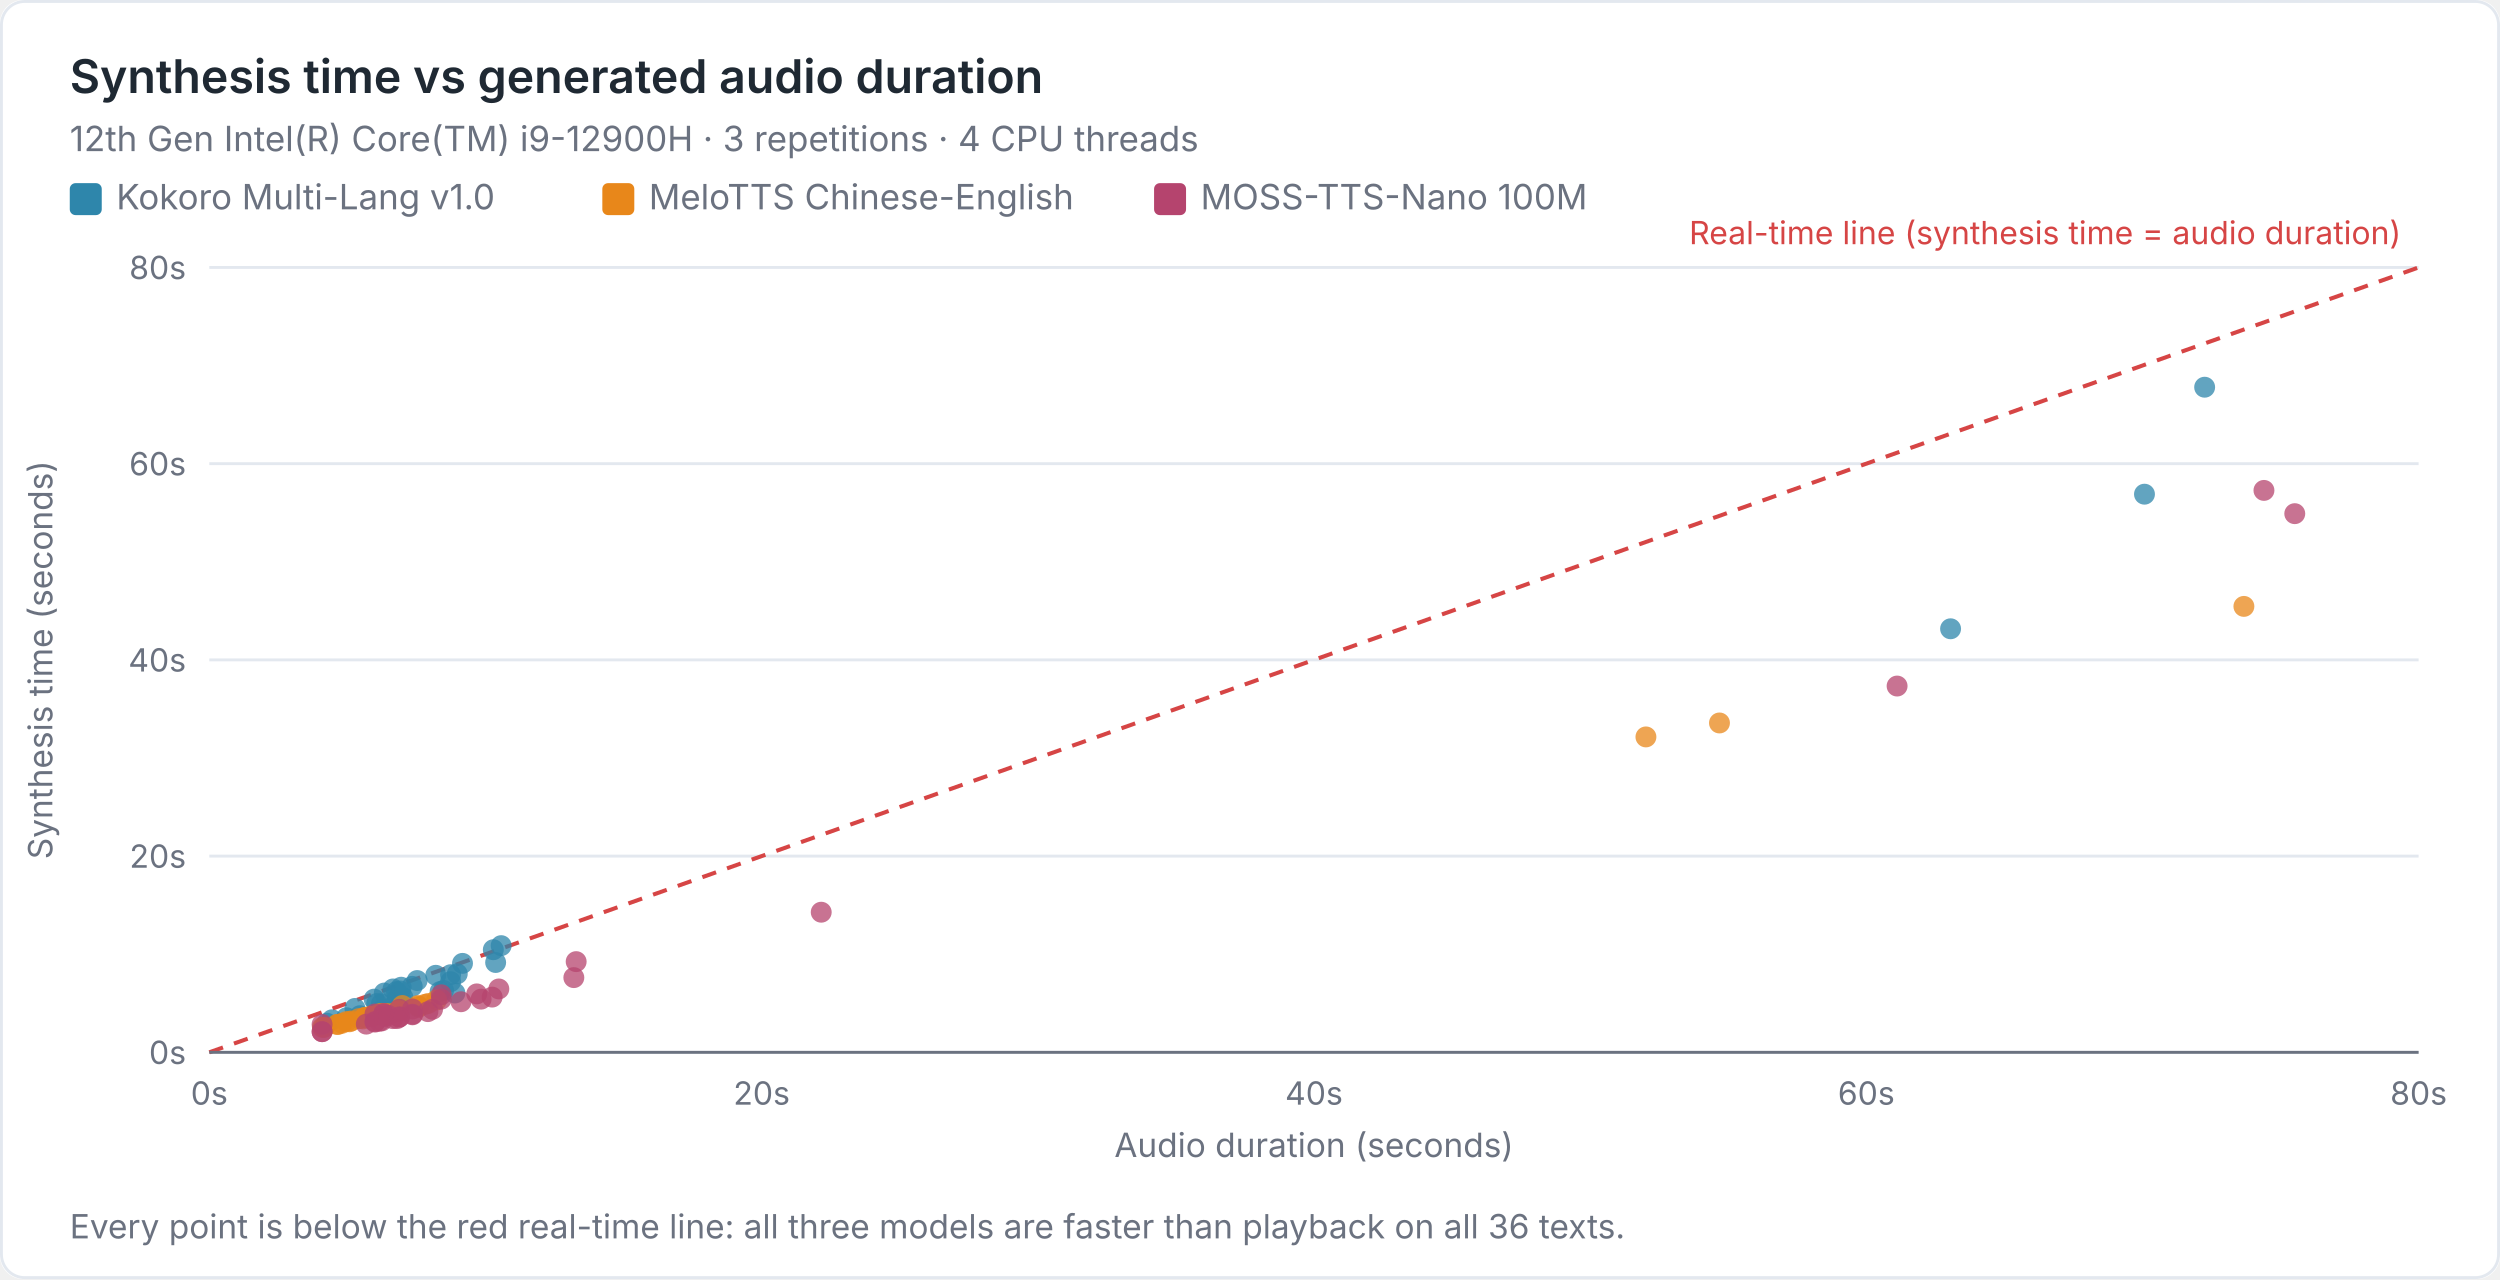
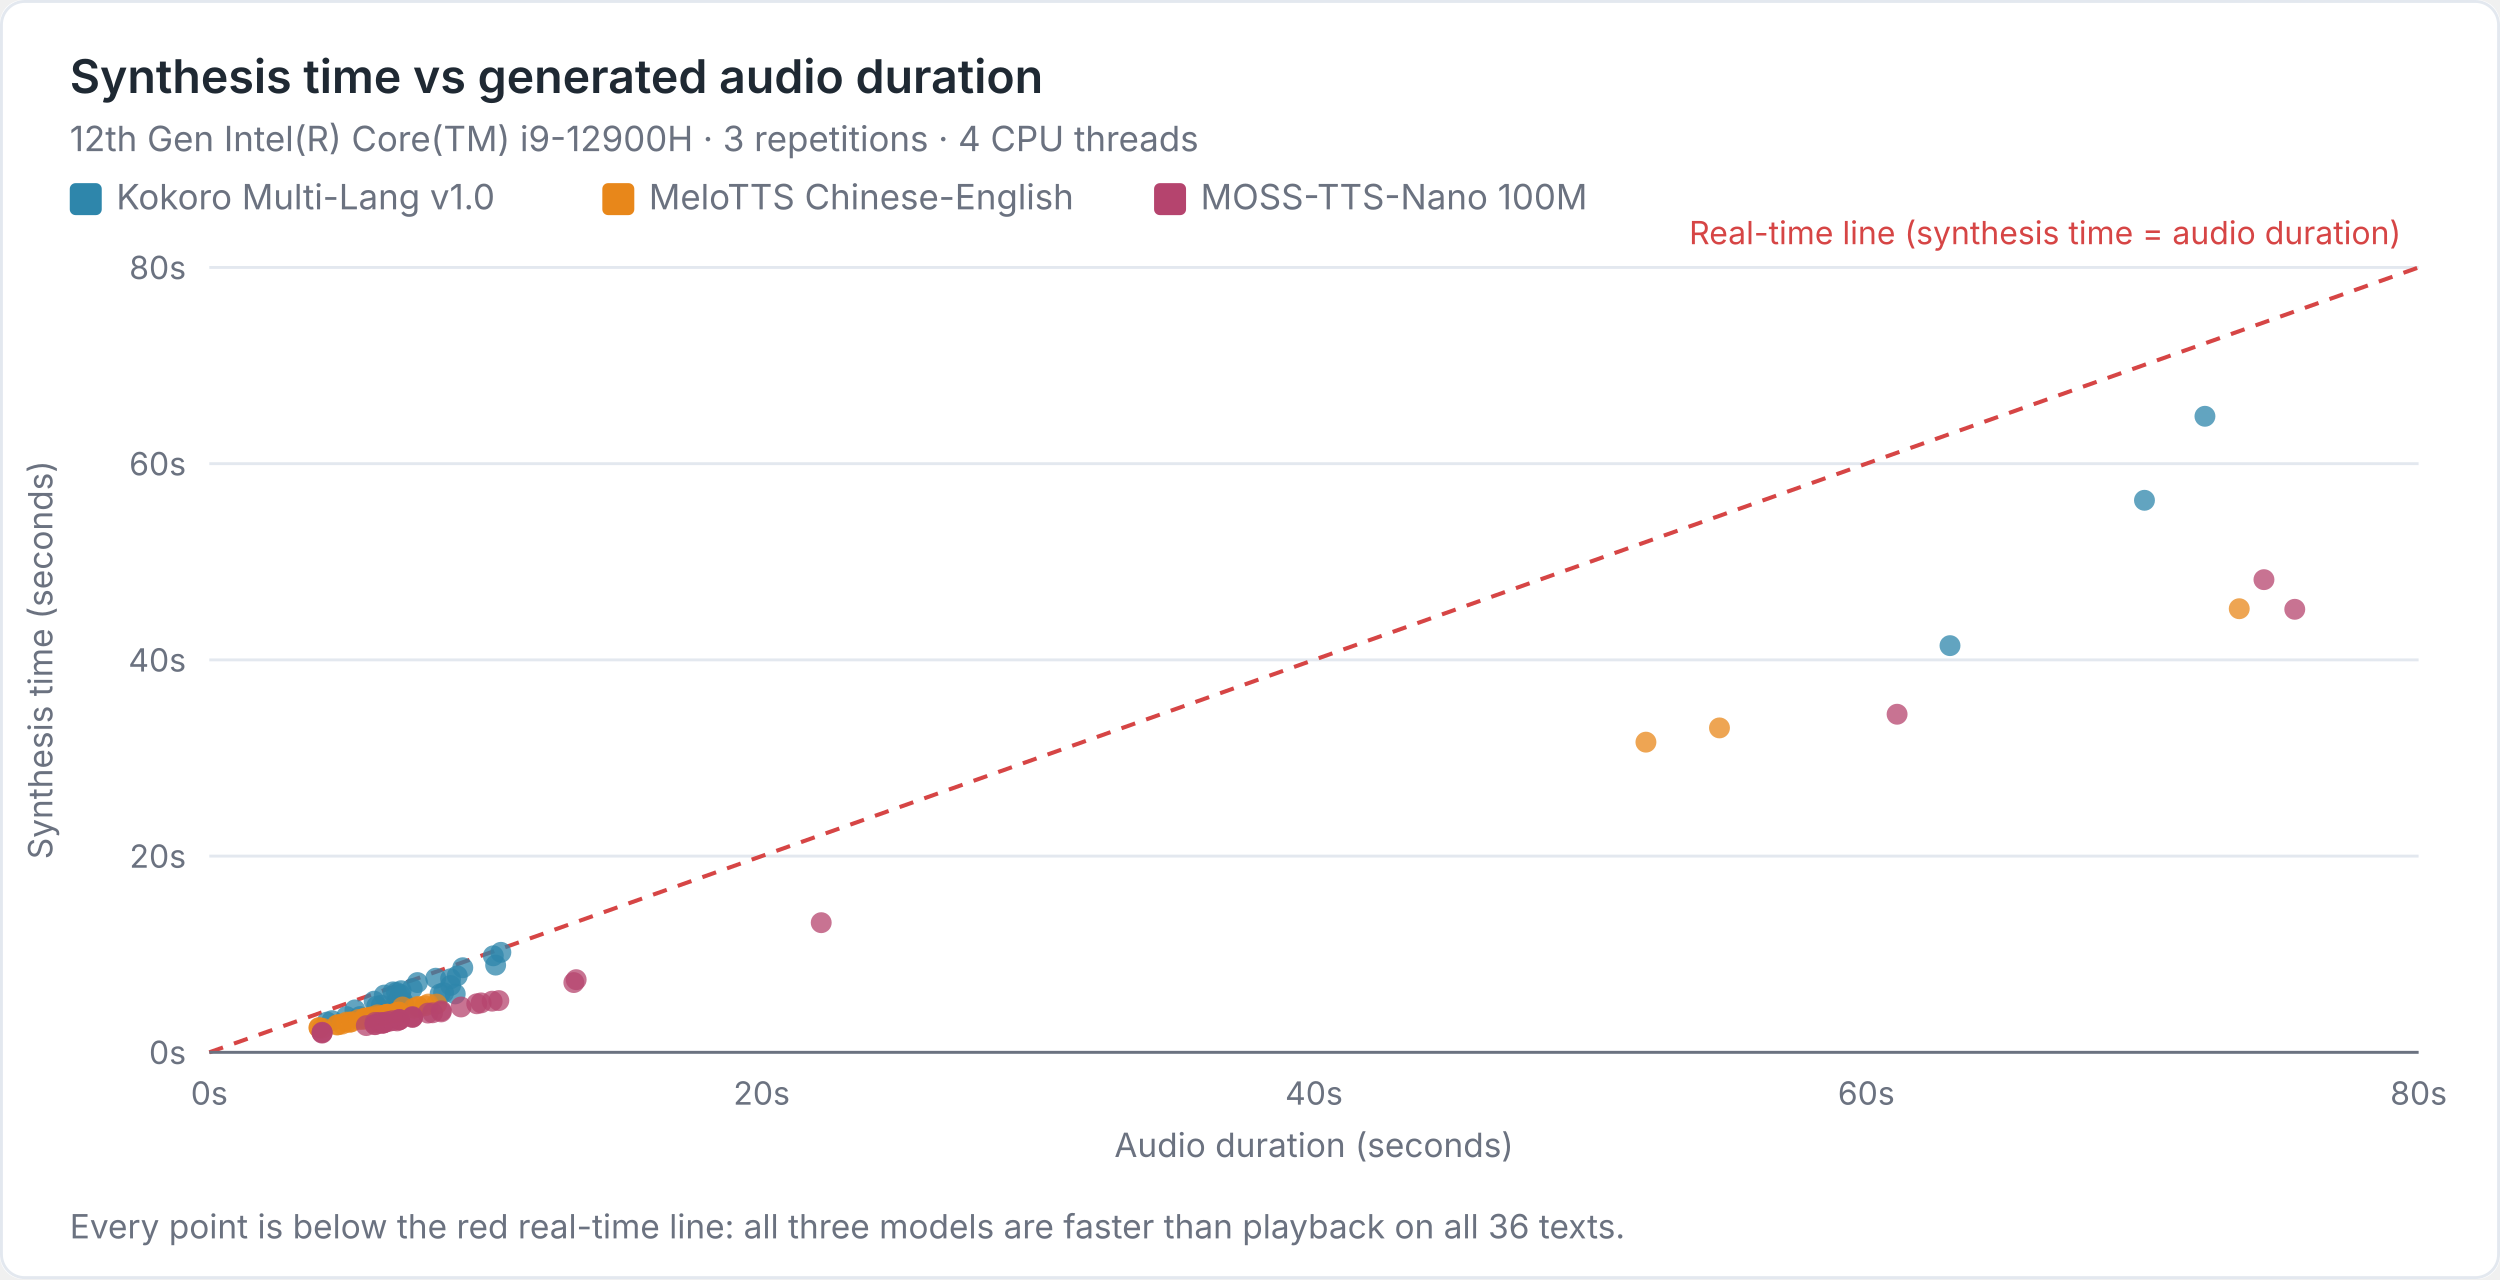
<svg xmlns="http://www.w3.org/2000/svg" width="860" height="440" viewBox="0 0 860 440" role="img">
  <rect width="860" height="440" fill="#FFFFFF" rx="8" />
  <rect x="0.5" y="0.5" width="859" height="439" fill="none" stroke="#E3E8EF" rx="8" />
  <text x="24" y="32" font-family="-apple-system, BlinkMacSystemFont, 'Segoe UI', 'Noto Sans SC', 'Microsoft YaHei', sans-serif" font-size="16" fill="#1F2933" text-anchor="start" font-weight="600">Synthesis time vs generated audio duration</text>
  <text x="24" y="52" font-family="-apple-system, BlinkMacSystemFont, 'Segoe UI', 'Noto Sans SC', 'Microsoft YaHei', sans-serif" font-size="12" fill="#6B7280" text-anchor="start" font-weight="400">12th Gen Intel(R) Core(TM) i9-12900H · 3 repetitions · 4 CPU threads</text>
  <rect x="24.0" y="63" width="11" height="11" rx="2" fill="#2E86AB" />
  <text x="40" y="72" font-family="-apple-system, BlinkMacSystemFont, 'Segoe UI', 'Noto Sans SC', 'Microsoft YaHei', sans-serif" font-size="12" fill="#6B7280" text-anchor="start" font-weight="400">Kokoro Multi-Lang v1.0</text>
  <rect x="207.2" y="63" width="11" height="11" rx="2" fill="#E8871A" />
  <text x="223.2" y="72" font-family="-apple-system, BlinkMacSystemFont, 'Segoe UI', 'Noto Sans SC', 'Microsoft YaHei', sans-serif" font-size="12" fill="#6B7280" text-anchor="start" font-weight="400">MeloTTS Chinese-English</text>
  <rect x="397.0" y="63" width="11" height="11" rx="2" fill="#B5446E" />
  <text x="413" y="72" font-family="-apple-system, BlinkMacSystemFont, 'Segoe UI', 'Noto Sans SC', 'Microsoft YaHei', sans-serif" font-size="12" fill="#6B7280" text-anchor="start" font-weight="400">MOSS-TTS-Nano 100M</text>
  <line x1="72" y1="362" x2="832" y2="362" stroke="#E3E8EF" />
  <text x="64" y="366" font-family="-apple-system, BlinkMacSystemFont, 'Segoe UI', 'Noto Sans SC', 'Microsoft YaHei', sans-serif" font-size="11" fill="#6B7280" text-anchor="end" font-weight="400">0s</text>
  <line x1="72" y1="294.5" x2="832" y2="294.5" stroke="#E3E8EF" />
  <text x="64" y="298.5" font-family="-apple-system, BlinkMacSystemFont, 'Segoe UI', 'Noto Sans SC', 'Microsoft YaHei', sans-serif" font-size="11" fill="#6B7280" text-anchor="end" font-weight="400">20s</text>
  <line x1="72" y1="227" x2="832" y2="227" stroke="#E3E8EF" />
  <text x="64" y="231" font-family="-apple-system, BlinkMacSystemFont, 'Segoe UI', 'Noto Sans SC', 'Microsoft YaHei', sans-serif" font-size="11" fill="#6B7280" text-anchor="end" font-weight="400">40s</text>
  <line x1="72" y1="159.5" x2="832" y2="159.5" stroke="#E3E8EF" />
  <text x="64" y="163.5" font-family="-apple-system, BlinkMacSystemFont, 'Segoe UI', 'Noto Sans SC', 'Microsoft YaHei', sans-serif" font-size="11" fill="#6B7280" text-anchor="end" font-weight="400">60s</text>
  <line x1="72" y1="92" x2="832" y2="92" stroke="#E3E8EF" />
  <text x="64" y="96" font-family="-apple-system, BlinkMacSystemFont, 'Segoe UI', 'Noto Sans SC', 'Microsoft YaHei', sans-serif" font-size="11" fill="#6B7280" text-anchor="end" font-weight="400">80s</text>
  <text x="72" y="380" font-family="-apple-system, BlinkMacSystemFont, 'Segoe UI', 'Noto Sans SC', 'Microsoft YaHei', sans-serif" font-size="11" fill="#6B7280" text-anchor="middle" font-weight="400">0s</text>
  <text x="262" y="380" font-family="-apple-system, BlinkMacSystemFont, 'Segoe UI', 'Noto Sans SC', 'Microsoft YaHei', sans-serif" font-size="11" fill="#6B7280" text-anchor="middle" font-weight="400">20s</text>
  <text x="452" y="380" font-family="-apple-system, BlinkMacSystemFont, 'Segoe UI', 'Noto Sans SC', 'Microsoft YaHei', sans-serif" font-size="11" fill="#6B7280" text-anchor="middle" font-weight="400">40s</text>
  <text x="642" y="380" font-family="-apple-system, BlinkMacSystemFont, 'Segoe UI', 'Noto Sans SC', 'Microsoft YaHei', sans-serif" font-size="11" fill="#6B7280" text-anchor="middle" font-weight="400">60s</text>
  <text x="832" y="380" font-family="-apple-system, BlinkMacSystemFont, 'Segoe UI', 'Noto Sans SC', 'Microsoft YaHei', sans-serif" font-size="11" fill="#6B7280" text-anchor="middle" font-weight="400">80s</text>
  <text x="18" y="227" font-family="-apple-system, BlinkMacSystemFont, 'Segoe UI', 'Noto Sans SC', 'Microsoft YaHei', sans-serif" font-size="11.5" fill="#6B7280" text-anchor="middle" font-weight="400" transform="rotate(-90 18 227)">Synthesis time (seconds)</text>
  <text x="452" y="398" font-family="-apple-system, BlinkMacSystemFont, 'Segoe UI', 'Noto Sans SC', 'Microsoft YaHei', sans-serif" font-size="11.5" fill="#6B7280" text-anchor="middle" font-weight="400">Audio duration (seconds)</text>
  <line x1="72" y1="362" x2="832" y2="92" stroke="#D64545" stroke-width="1.4" stroke-dasharray="5 4" />
  <text x="826" y="84" font-family="-apple-system, BlinkMacSystemFont, 'Segoe UI', 'Noto Sans SC', 'Microsoft YaHei', sans-serif" font-size="11" fill="#D64545" text-anchor="end" font-weight="400">Real-time line (synthesis time = audio duration)</text>
-   <circle cx="122.1" cy="346.9" r="3.6" fill="#2E86AB" fill-opacity="0.75" />
-   <circle cx="137.7" cy="340.9" r="3.6" fill="#2E86AB" fill-opacity="0.75" />
-   <circle cx="129.6" cy="345.2" r="3.6" fill="#2E86AB" fill-opacity="0.75" />
-   <circle cx="155.0" cy="337.7" r="3.6" fill="#2E86AB" fill-opacity="0.75" />
-   <circle cx="157.3" cy="335.0" r="3.6" fill="#2E86AB" fill-opacity="0.75" />
-   <circle cx="152.6" cy="340.7" r="3.6" fill="#2E86AB" fill-opacity="0.75" />
-   <circle cx="138.6" cy="343.1" r="3.6" fill="#2E86AB" fill-opacity="0.75" />
-   <circle cx="131.2" cy="345.3" r="3.6" fill="#2E86AB" fill-opacity="0.75" />
-   <circle cx="172.4" cy="325.3" r="3.6" fill="#2E86AB" fill-opacity="0.75" />
-   <circle cx="151.4" cy="341.1" r="3.6" fill="#2E86AB" fill-opacity="0.75" />
-   <circle cx="141.8" cy="339.3" r="3.6" fill="#2E86AB" fill-opacity="0.75" />
-   <circle cx="737.7" cy="170.0" r="3.6" fill="#2E86AB" fill-opacity="0.75" />
-   <circle cx="112.5" cy="352.0" r="3.6" fill="#2E86AB" fill-opacity="0.75" />
-   <circle cx="119.2" cy="350.1" r="3.6" fill="#2E86AB" fill-opacity="0.75" />
-   <circle cx="114.2" cy="350.8" r="3.6" fill="#2E86AB" fill-opacity="0.75" />
-   <circle cx="136.6" cy="345.9" r="3.6" fill="#2E86AB" fill-opacity="0.75" />
-   <circle cx="136.5" cy="346.3" r="3.6" fill="#2E86AB" fill-opacity="0.75" />
-   <circle cx="135.6" cy="345.8" r="3.6" fill="#2E86AB" fill-opacity="0.75" />
-   <circle cx="131.6" cy="347.2" r="3.6" fill="#2E86AB" fill-opacity="0.75" />
-   <circle cx="123.8" cy="349.4" r="3.6" fill="#2E86AB" fill-opacity="0.75" />
-   <circle cx="156.5" cy="341.6" r="3.6" fill="#2E86AB" fill-opacity="0.75" />
-   <circle cx="139.0" cy="345.3" r="3.6" fill="#2E86AB" fill-opacity="0.75" />
-   <circle cx="136.7" cy="343.5" r="3.6" fill="#2E86AB" fill-opacity="0.75" />
-   <circle cx="671.0" cy="216.3" r="3.6" fill="#2E86AB" fill-opacity="0.75" />
-   <circle cx="143.5" cy="337.3" r="3.6" fill="#2E86AB" fill-opacity="0.75" />
-   <circle cx="135.2" cy="340.2" r="3.6" fill="#2E86AB" fill-opacity="0.75" />
-   <circle cx="128.7" cy="343.7" r="3.6" fill="#2E86AB" fill-opacity="0.75" />
-   <circle cx="159.1" cy="331.4" r="3.6" fill="#2E86AB" fill-opacity="0.75" />
-   <circle cx="170.5" cy="331.1" r="3.6" fill="#2E86AB" fill-opacity="0.75" />
-   <circle cx="136.4" cy="341.1" r="3.6" fill="#2E86AB" fill-opacity="0.75" />
-   <circle cx="132.2" cy="341.6" r="3.6" fill="#2E86AB" fill-opacity="0.75" />
-   <circle cx="149.9" cy="335.5" r="3.6" fill="#2E86AB" fill-opacity="0.75" />
-   <circle cx="169.7" cy="326.7" r="3.6" fill="#2E86AB" fill-opacity="0.75" />
-   <circle cx="155.0" cy="335.3" r="3.6" fill="#2E86AB" fill-opacity="0.75" />
-   <circle cx="138.0" cy="339.6" r="3.6" fill="#2E86AB" fill-opacity="0.75" />
-   <circle cx="758.4" cy="133.2" r="3.6" fill="#2E86AB" fill-opacity="0.75" />
-   <circle cx="111.3" cy="353.4" r="3.6" fill="#E8871A" fill-opacity="0.75" />
-   <circle cx="119.2" cy="351.4" r="3.6" fill="#E8871A" fill-opacity="0.75" />
-   <circle cx="115.9" cy="352.4" r="3.6" fill="#E8871A" fill-opacity="0.75" />
+   <circle cx="122.1" cy="347.4" r="3.6" fill="#2E86AB" fill-opacity="0.75" />
+   <circle cx="137.7" cy="342.1" r="3.6" fill="#2E86AB" fill-opacity="0.75" />
+   <circle cx="129.6" cy="346.1" r="3.6" fill="#2E86AB" fill-opacity="0.75" />
+   <circle cx="155.0" cy="339.0" r="3.6" fill="#2E86AB" fill-opacity="0.75" />
+   <circle cx="157.3" cy="335.7" r="3.6" fill="#2E86AB" fill-opacity="0.75" />
+   <circle cx="152.6" cy="341.5" r="3.6" fill="#2E86AB" fill-opacity="0.75" />
+   <circle cx="138.6" cy="344.5" r="3.6" fill="#2E86AB" fill-opacity="0.75" />
+   <circle cx="131.2" cy="345.8" r="3.6" fill="#2E86AB" fill-opacity="0.75" />
+   <circle cx="172.3" cy="327.6" r="3.6" fill="#2E86AB" fill-opacity="0.75" />
+   <circle cx="151.4" cy="341.9" r="3.6" fill="#2E86AB" fill-opacity="0.75" />
+   <circle cx="141.8" cy="340.1" r="3.6" fill="#2E86AB" fill-opacity="0.75" />
+   <circle cx="737.7" cy="172.1" r="3.6" fill="#2E86AB" fill-opacity="0.75" />
+   <circle cx="112.5" cy="351.6" r="3.6" fill="#2E86AB" fill-opacity="0.75" />
+   <circle cx="119.2" cy="349.7" r="3.6" fill="#2E86AB" fill-opacity="0.75" />
+   <circle cx="114.2" cy="351.1" r="3.6" fill="#2E86AB" fill-opacity="0.75" />
+   <circle cx="136.6" cy="346.7" r="3.6" fill="#2E86AB" fill-opacity="0.75" />
+   <circle cx="136.5" cy="346.8" r="3.6" fill="#2E86AB" fill-opacity="0.75" />
+   <circle cx="135.5" cy="346.4" r="3.6" fill="#2E86AB" fill-opacity="0.75" />
+   <circle cx="131.6" cy="347.7" r="3.6" fill="#2E86AB" fill-opacity="0.75" />
+   <circle cx="123.8" cy="349.7" r="3.6" fill="#2E86AB" fill-opacity="0.75" />
+   <circle cx="156.6" cy="341.9" r="3.6" fill="#2E86AB" fill-opacity="0.75" />
+   <circle cx="139.0" cy="345.8" r="3.6" fill="#2E86AB" fill-opacity="0.75" />
+   <circle cx="136.8" cy="344.1" r="3.6" fill="#2E86AB" fill-opacity="0.75" />
+   <circle cx="670.8" cy="222.1" r="3.6" fill="#2E86AB" fill-opacity="0.75" />
+   <circle cx="143.6" cy="338.0" r="3.6" fill="#2E86AB" fill-opacity="0.75" />
+   <circle cx="135.2" cy="341.2" r="3.6" fill="#2E86AB" fill-opacity="0.75" />
+   <circle cx="128.7" cy="344.4" r="3.6" fill="#2E86AB" fill-opacity="0.75" />
+   <circle cx="159.2" cy="332.9" r="3.6" fill="#2E86AB" fill-opacity="0.75" />
+   <circle cx="170.5" cy="332.0" r="3.6" fill="#2E86AB" fill-opacity="0.75" />
+   <circle cx="136.4" cy="341.4" r="3.6" fill="#2E86AB" fill-opacity="0.75" />
+   <circle cx="132.2" cy="342.3" r="3.6" fill="#2E86AB" fill-opacity="0.75" />
+   <circle cx="149.9" cy="336.5" r="3.6" fill="#2E86AB" fill-opacity="0.75" />
+   <circle cx="169.7" cy="328.8" r="3.6" fill="#2E86AB" fill-opacity="0.75" />
+   <circle cx="155.0" cy="336.7" r="3.6" fill="#2E86AB" fill-opacity="0.75" />
+   <circle cx="138.0" cy="340.8" r="3.6" fill="#2E86AB" fill-opacity="0.75" />
+   <circle cx="758.5" cy="143.2" r="3.6" fill="#2E86AB" fill-opacity="0.75" />
+   <circle cx="109.7" cy="353.5" r="3.6" fill="#E8871A" fill-opacity="0.75" />
+   <circle cx="119.2" cy="351.6" r="3.6" fill="#E8871A" fill-opacity="0.75" />
+   <circle cx="115.9" cy="352.6" r="3.6" fill="#E8871A" fill-opacity="0.75" />
  <circle cx="133.2" cy="348.9" r="3.6" fill="#E8871A" fill-opacity="0.75" />
-   <circle cx="136.0" cy="348.3" r="3.6" fill="#E8871A" fill-opacity="0.75" />
-   <circle cx="137.1" cy="347.7" r="3.6" fill="#E8871A" fill-opacity="0.75" />
-   <circle cx="124.9" cy="350.5" r="3.6" fill="#E8871A" fill-opacity="0.75" />
-   <circle cx="120.2" cy="351.5" r="3.6" fill="#E8871A" fill-opacity="0.75" />
-   <circle cx="133.3" cy="348.7" r="3.6" fill="#E8871A" fill-opacity="0.75" />
-   <circle cx="137.2" cy="347.8" r="3.6" fill="#E8871A" fill-opacity="0.75" />
-   <circle cx="127.1" cy="349.7" r="3.6" fill="#E8871A" fill-opacity="0.75" />
-   <circle cx="591.5" cy="248.7" r="3.6" fill="#E8871A" fill-opacity="0.75" />
-   <circle cx="110.9" cy="353.4" r="3.6" fill="#E8871A" fill-opacity="0.75" />
-   <circle cx="125.4" cy="350.0" r="3.6" fill="#E8871A" fill-opacity="0.75" />
-   <circle cx="132.6" cy="348.7" r="3.6" fill="#E8871A" fill-opacity="0.75" />
-   <circle cx="144.0" cy="346.2" r="3.6" fill="#E8871A" fill-opacity="0.75" />
-   <circle cx="147.3" cy="345.2" r="3.6" fill="#E8871A" fill-opacity="0.75" />
-   <circle cx="150.2" cy="344.0" r="3.6" fill="#E8871A" fill-opacity="0.75" />
-   <circle cx="137.2" cy="347.8" r="3.6" fill="#E8871A" fill-opacity="0.75" />
-   <circle cx="127.9" cy="349.6" r="3.6" fill="#E8871A" fill-opacity="0.75" />
-   <circle cx="146.2" cy="345.5" r="3.6" fill="#E8871A" fill-opacity="0.75" />
-   <circle cx="143.8" cy="345.9" r="3.6" fill="#E8871A" fill-opacity="0.75" />
-   <circle cx="138.4" cy="345.9" r="3.6" fill="#E8871A" fill-opacity="0.75" />
-   <circle cx="771.9" cy="208.6" r="3.6" fill="#E8871A" fill-opacity="0.75" />
-   <circle cx="130.3" cy="348.8" r="3.6" fill="#E8871A" fill-opacity="0.75" />
-   <circle cx="116.3" cy="352.4" r="3.6" fill="#E8871A" fill-opacity="0.75" />
-   <circle cx="111.6" cy="353.4" r="3.6" fill="#E8871A" fill-opacity="0.75" />
-   <circle cx="128.3" cy="349.7" r="3.6" fill="#E8871A" fill-opacity="0.75" />
-   <circle cx="131.3" cy="348.6" r="3.6" fill="#E8871A" fill-opacity="0.75" />
-   <circle cx="117.7" cy="352.0" r="3.6" fill="#E8871A" fill-opacity="0.75" />
-   <circle cx="120.9" cy="351.2" r="3.6" fill="#E8871A" fill-opacity="0.75" />
-   <circle cx="125.6" cy="350.0" r="3.6" fill="#E8871A" fill-opacity="0.75" />
+   <circle cx="136.0" cy="348.5" r="3.6" fill="#E8871A" fill-opacity="0.75" />
+   <circle cx="137.1" cy="348.2" r="3.6" fill="#E8871A" fill-opacity="0.75" />
+   <circle cx="124.9" cy="350.7" r="3.6" fill="#E8871A" fill-opacity="0.75" />
+   <circle cx="120.2" cy="351.7" r="3.6" fill="#E8871A" fill-opacity="0.75" />
+   <circle cx="133.3" cy="348.9" r="3.6" fill="#E8871A" fill-opacity="0.75" />
+   <circle cx="137.2" cy="348.2" r="3.6" fill="#E8871A" fill-opacity="0.75" />
+   <circle cx="127.0" cy="350.1" r="3.6" fill="#E8871A" fill-opacity="0.75" />
+   <circle cx="591.5" cy="250.4" r="3.6" fill="#E8871A" fill-opacity="0.75" />
+   <circle cx="110.9" cy="353.7" r="3.6" fill="#E8871A" fill-opacity="0.75" />
+   <circle cx="125.5" cy="350.3" r="3.6" fill="#E8871A" fill-opacity="0.75" />
+   <circle cx="132.6" cy="349.1" r="3.6" fill="#E8871A" fill-opacity="0.75" />
  <circle cx="144.0" cy="346.5" r="3.6" fill="#E8871A" fill-opacity="0.75" />
-   <circle cx="132.0" cy="349.0" r="3.6" fill="#E8871A" fill-opacity="0.75" />
-   <circle cx="123.5" cy="350.4" r="3.6" fill="#E8871A" fill-opacity="0.75" />
-   <circle cx="566.2" cy="253.5" r="3.6" fill="#E8871A" fill-opacity="0.75" />
-   <circle cx="110.8" cy="352.4" r="3.6" fill="#B5446E" fill-opacity="0.75" />
-   <circle cx="129.0" cy="348.8" r="3.6" fill="#B5446E" fill-opacity="0.75" />
-   <circle cx="198.2" cy="330.8" r="3.6" fill="#B5446E" fill-opacity="0.75" />
-   <circle cx="137.4" cy="349.9" r="3.6" fill="#B5446E" fill-opacity="0.75" />
-   <circle cx="141.9" cy="349.1" r="3.6" fill="#B5446E" fill-opacity="0.75" />
-   <circle cx="141.9" cy="348.9" r="3.6" fill="#B5446E" fill-opacity="0.75" />
-   <circle cx="131.3" cy="351.2" r="3.6" fill="#B5446E" fill-opacity="0.75" />
-   <circle cx="126.0" cy="352.3" r="3.6" fill="#B5446E" fill-opacity="0.75" />
-   <circle cx="165.5" cy="343.7" r="3.6" fill="#B5446E" fill-opacity="0.75" />
-   <circle cx="135.1" cy="350.4" r="3.6" fill="#B5446E" fill-opacity="0.75" />
-   <circle cx="136.6" cy="350.4" r="3.6" fill="#B5446E" fill-opacity="0.75" />
-   <circle cx="652.6" cy="236.0" r="3.6" fill="#B5446E" fill-opacity="0.75" />
-   <circle cx="110.8" cy="354.9" r="3.6" fill="#B5446E" fill-opacity="0.75" />
-   <circle cx="129.0" cy="351.6" r="3.6" fill="#B5446E" fill-opacity="0.75" />
-   <circle cx="110.8" cy="354.9" r="3.6" fill="#B5446E" fill-opacity="0.75" />
-   <circle cx="282.5" cy="313.8" r="3.6" fill="#B5446E" fill-opacity="0.75" />
-   <circle cx="158.6" cy="344.6" r="3.6" fill="#B5446E" fill-opacity="0.75" />
-   <circle cx="137.4" cy="347.2" r="3.6" fill="#B5446E" fill-opacity="0.75" />
-   <circle cx="132.0" cy="348.6" r="3.6" fill="#B5446E" fill-opacity="0.75" />
-   <circle cx="130.5" cy="351.3" r="3.6" fill="#B5446E" fill-opacity="0.75" />
-   <circle cx="147.2" cy="348.0" r="3.6" fill="#B5446E" fill-opacity="0.75" />
-   <circle cx="148.8" cy="347.2" r="3.6" fill="#B5446E" fill-opacity="0.75" />
-   <circle cx="171.6" cy="340.2" r="3.6" fill="#B5446E" fill-opacity="0.75" />
-   <circle cx="789.4" cy="176.7" r="3.6" fill="#B5446E" fill-opacity="0.75" />
-   <circle cx="141.9" cy="347.1" r="3.6" fill="#B5446E" fill-opacity="0.75" />
-   <circle cx="132.0" cy="349.7" r="3.6" fill="#B5446E" fill-opacity="0.75" />
-   <circle cx="133.6" cy="349.3" r="3.6" fill="#B5446E" fill-opacity="0.75" />
-   <circle cx="132.0" cy="348.9" r="3.6" fill="#B5446E" fill-opacity="0.75" />
-   <circle cx="151.8" cy="343.7" r="3.6" fill="#B5446E" fill-opacity="0.75" />
-   <circle cx="129.0" cy="351.4" r="3.6" fill="#B5446E" fill-opacity="0.75" />
-   <circle cx="137.4" cy="349.8" r="3.6" fill="#B5446E" fill-opacity="0.75" />
-   <circle cx="197.4" cy="336.3" r="3.6" fill="#B5446E" fill-opacity="0.75" />
-   <circle cx="169.3" cy="343.0" r="3.6" fill="#B5446E" fill-opacity="0.75" />
-   <circle cx="164.0" cy="341.9" r="3.6" fill="#B5446E" fill-opacity="0.75" />
-   <circle cx="151.8" cy="342.2" r="3.6" fill="#B5446E" fill-opacity="0.75" />
-   <circle cx="778.8" cy="168.7" r="3.6" fill="#B5446E" fill-opacity="0.75" />
+   <circle cx="147.3" cy="345.4" r="3.6" fill="#E8871A" fill-opacity="0.75" />
+   <circle cx="150.2" cy="345.4" r="3.6" fill="#E8871A" fill-opacity="0.75" />
+   <circle cx="137.2" cy="348.2" r="3.6" fill="#E8871A" fill-opacity="0.75" />
+   <circle cx="127.9" cy="349.8" r="3.6" fill="#E8871A" fill-opacity="0.75" />
+   <circle cx="146.2" cy="346.0" r="3.6" fill="#E8871A" fill-opacity="0.75" />
+   <circle cx="143.8" cy="346.2" r="3.6" fill="#E8871A" fill-opacity="0.75" />
+   <circle cx="138.5" cy="346.4" r="3.6" fill="#E8871A" fill-opacity="0.75" />
+   <circle cx="770.3" cy="209.4" r="3.6" fill="#E8871A" fill-opacity="0.75" />
+   <circle cx="130.3" cy="349.5" r="3.6" fill="#E8871A" fill-opacity="0.75" />
+   <circle cx="116.3" cy="352.5" r="3.6" fill="#E8871A" fill-opacity="0.75" />
+   <circle cx="109.8" cy="353.6" r="3.6" fill="#E8871A" fill-opacity="0.75" />
+   <circle cx="126.6" cy="350.1" r="3.6" fill="#E8871A" fill-opacity="0.75" />
+   <circle cx="129.8" cy="349.1" r="3.6" fill="#E8871A" fill-opacity="0.75" />
+   <circle cx="117.7" cy="352.3" r="3.6" fill="#E8871A" fill-opacity="0.75" />
+   <circle cx="120.9" cy="351.5" r="3.6" fill="#E8871A" fill-opacity="0.75" />
+   <circle cx="125.5" cy="350.2" r="3.6" fill="#E8871A" fill-opacity="0.75" />
+   <circle cx="142.4" cy="346.8" r="3.6" fill="#E8871A" fill-opacity="0.75" />
+   <circle cx="132.0" cy="349.3" r="3.6" fill="#E8871A" fill-opacity="0.75" />
+   <circle cx="123.4" cy="350.7" r="3.6" fill="#E8871A" fill-opacity="0.75" />
+   <circle cx="566.2" cy="255.3" r="3.6" fill="#E8871A" fill-opacity="0.75" />
+   <circle cx="110.8" cy="355.1" r="3.6" fill="#B5446E" fill-opacity="0.75" />
+   <circle cx="129.0" cy="351.7" r="3.6" fill="#B5446E" fill-opacity="0.75" />
+   <circle cx="198.2" cy="337.0" r="3.6" fill="#B5446E" fill-opacity="0.75" />
+   <circle cx="137.4" cy="350.8" r="3.6" fill="#B5446E" fill-opacity="0.75" />
+   <circle cx="141.9" cy="349.7" r="3.6" fill="#B5446E" fill-opacity="0.75" />
+   <circle cx="141.9" cy="350.0" r="3.6" fill="#B5446E" fill-opacity="0.75" />
+   <circle cx="131.3" cy="352.1" r="3.6" fill="#B5446E" fill-opacity="0.75" />
+   <circle cx="126.0" cy="352.8" r="3.6" fill="#B5446E" fill-opacity="0.75" />
+   <circle cx="165.5" cy="345.0" r="3.6" fill="#B5446E" fill-opacity="0.75" />
+   <circle cx="135.1" cy="351.1" r="3.6" fill="#B5446E" fill-opacity="0.75" />
+   <circle cx="136.6" cy="351.2" r="3.6" fill="#B5446E" fill-opacity="0.75" />
+   <circle cx="652.6" cy="245.7" r="3.6" fill="#B5446E" fill-opacity="0.75" />
+   <circle cx="110.8" cy="355.2" r="3.6" fill="#B5446E" fill-opacity="0.75" />
+   <circle cx="129.0" cy="352.5" r="3.6" fill="#B5446E" fill-opacity="0.75" />
+   <circle cx="110.8" cy="355.4" r="3.6" fill="#B5446E" fill-opacity="0.75" />
+   <circle cx="282.5" cy="317.4" r="3.6" fill="#B5446E" fill-opacity="0.75" />
+   <circle cx="158.6" cy="346.4" r="3.6" fill="#B5446E" fill-opacity="0.75" />
+   <circle cx="137.4" cy="350.8" r="3.6" fill="#B5446E" fill-opacity="0.75" />
+   <circle cx="132.0" cy="351.8" r="3.6" fill="#B5446E" fill-opacity="0.75" />
+   <circle cx="130.5" cy="351.7" r="3.6" fill="#B5446E" fill-opacity="0.75" />
+   <circle cx="147.2" cy="348.5" r="3.6" fill="#B5446E" fill-opacity="0.75" />
+   <circle cx="148.8" cy="348.4" r="3.6" fill="#B5446E" fill-opacity="0.75" />
+   <circle cx="171.6" cy="344.2" r="3.6" fill="#B5446E" fill-opacity="0.75" />
+   <circle cx="789.4" cy="209.6" r="3.6" fill="#B5446E" fill-opacity="0.75" />
+   <circle cx="141.9" cy="349.9" r="3.6" fill="#B5446E" fill-opacity="0.75" />
+   <circle cx="132.0" cy="351.9" r="3.6" fill="#B5446E" fill-opacity="0.75" />
+   <circle cx="133.6" cy="351.4" r="3.6" fill="#B5446E" fill-opacity="0.75" />
+   <circle cx="132.0" cy="351.8" r="3.6" fill="#B5446E" fill-opacity="0.75" />
+   <circle cx="151.8" cy="348.1" r="3.6" fill="#B5446E" fill-opacity="0.75" />
+   <circle cx="129.0" cy="352.4" r="3.6" fill="#B5446E" fill-opacity="0.75" />
+   <circle cx="137.4" cy="350.7" r="3.6" fill="#B5446E" fill-opacity="0.75" />
+   <circle cx="197.4" cy="338.0" r="3.6" fill="#B5446E" fill-opacity="0.75" />
+   <circle cx="169.3" cy="344.4" r="3.6" fill="#B5446E" fill-opacity="0.75" />
+   <circle cx="164.0" cy="345.3" r="3.6" fill="#B5446E" fill-opacity="0.75" />
+   <circle cx="151.8" cy="347.7" r="3.6" fill="#B5446E" fill-opacity="0.75" />
+   <circle cx="778.8" cy="199.4" r="3.6" fill="#B5446E" fill-opacity="0.75" />
  <line x1="72" y1="362" x2="832" y2="362" stroke="#6B7280" />
  <text x="24" y="426" font-family="-apple-system, BlinkMacSystemFont, 'Segoe UI', 'Noto Sans SC', 'Microsoft YaHei', sans-serif" font-size="11.5" fill="#6B7280" text-anchor="start" font-weight="400">Every point is below the red real-time line: all three models are faster than playback on all 36 texts.</text>
</svg>
